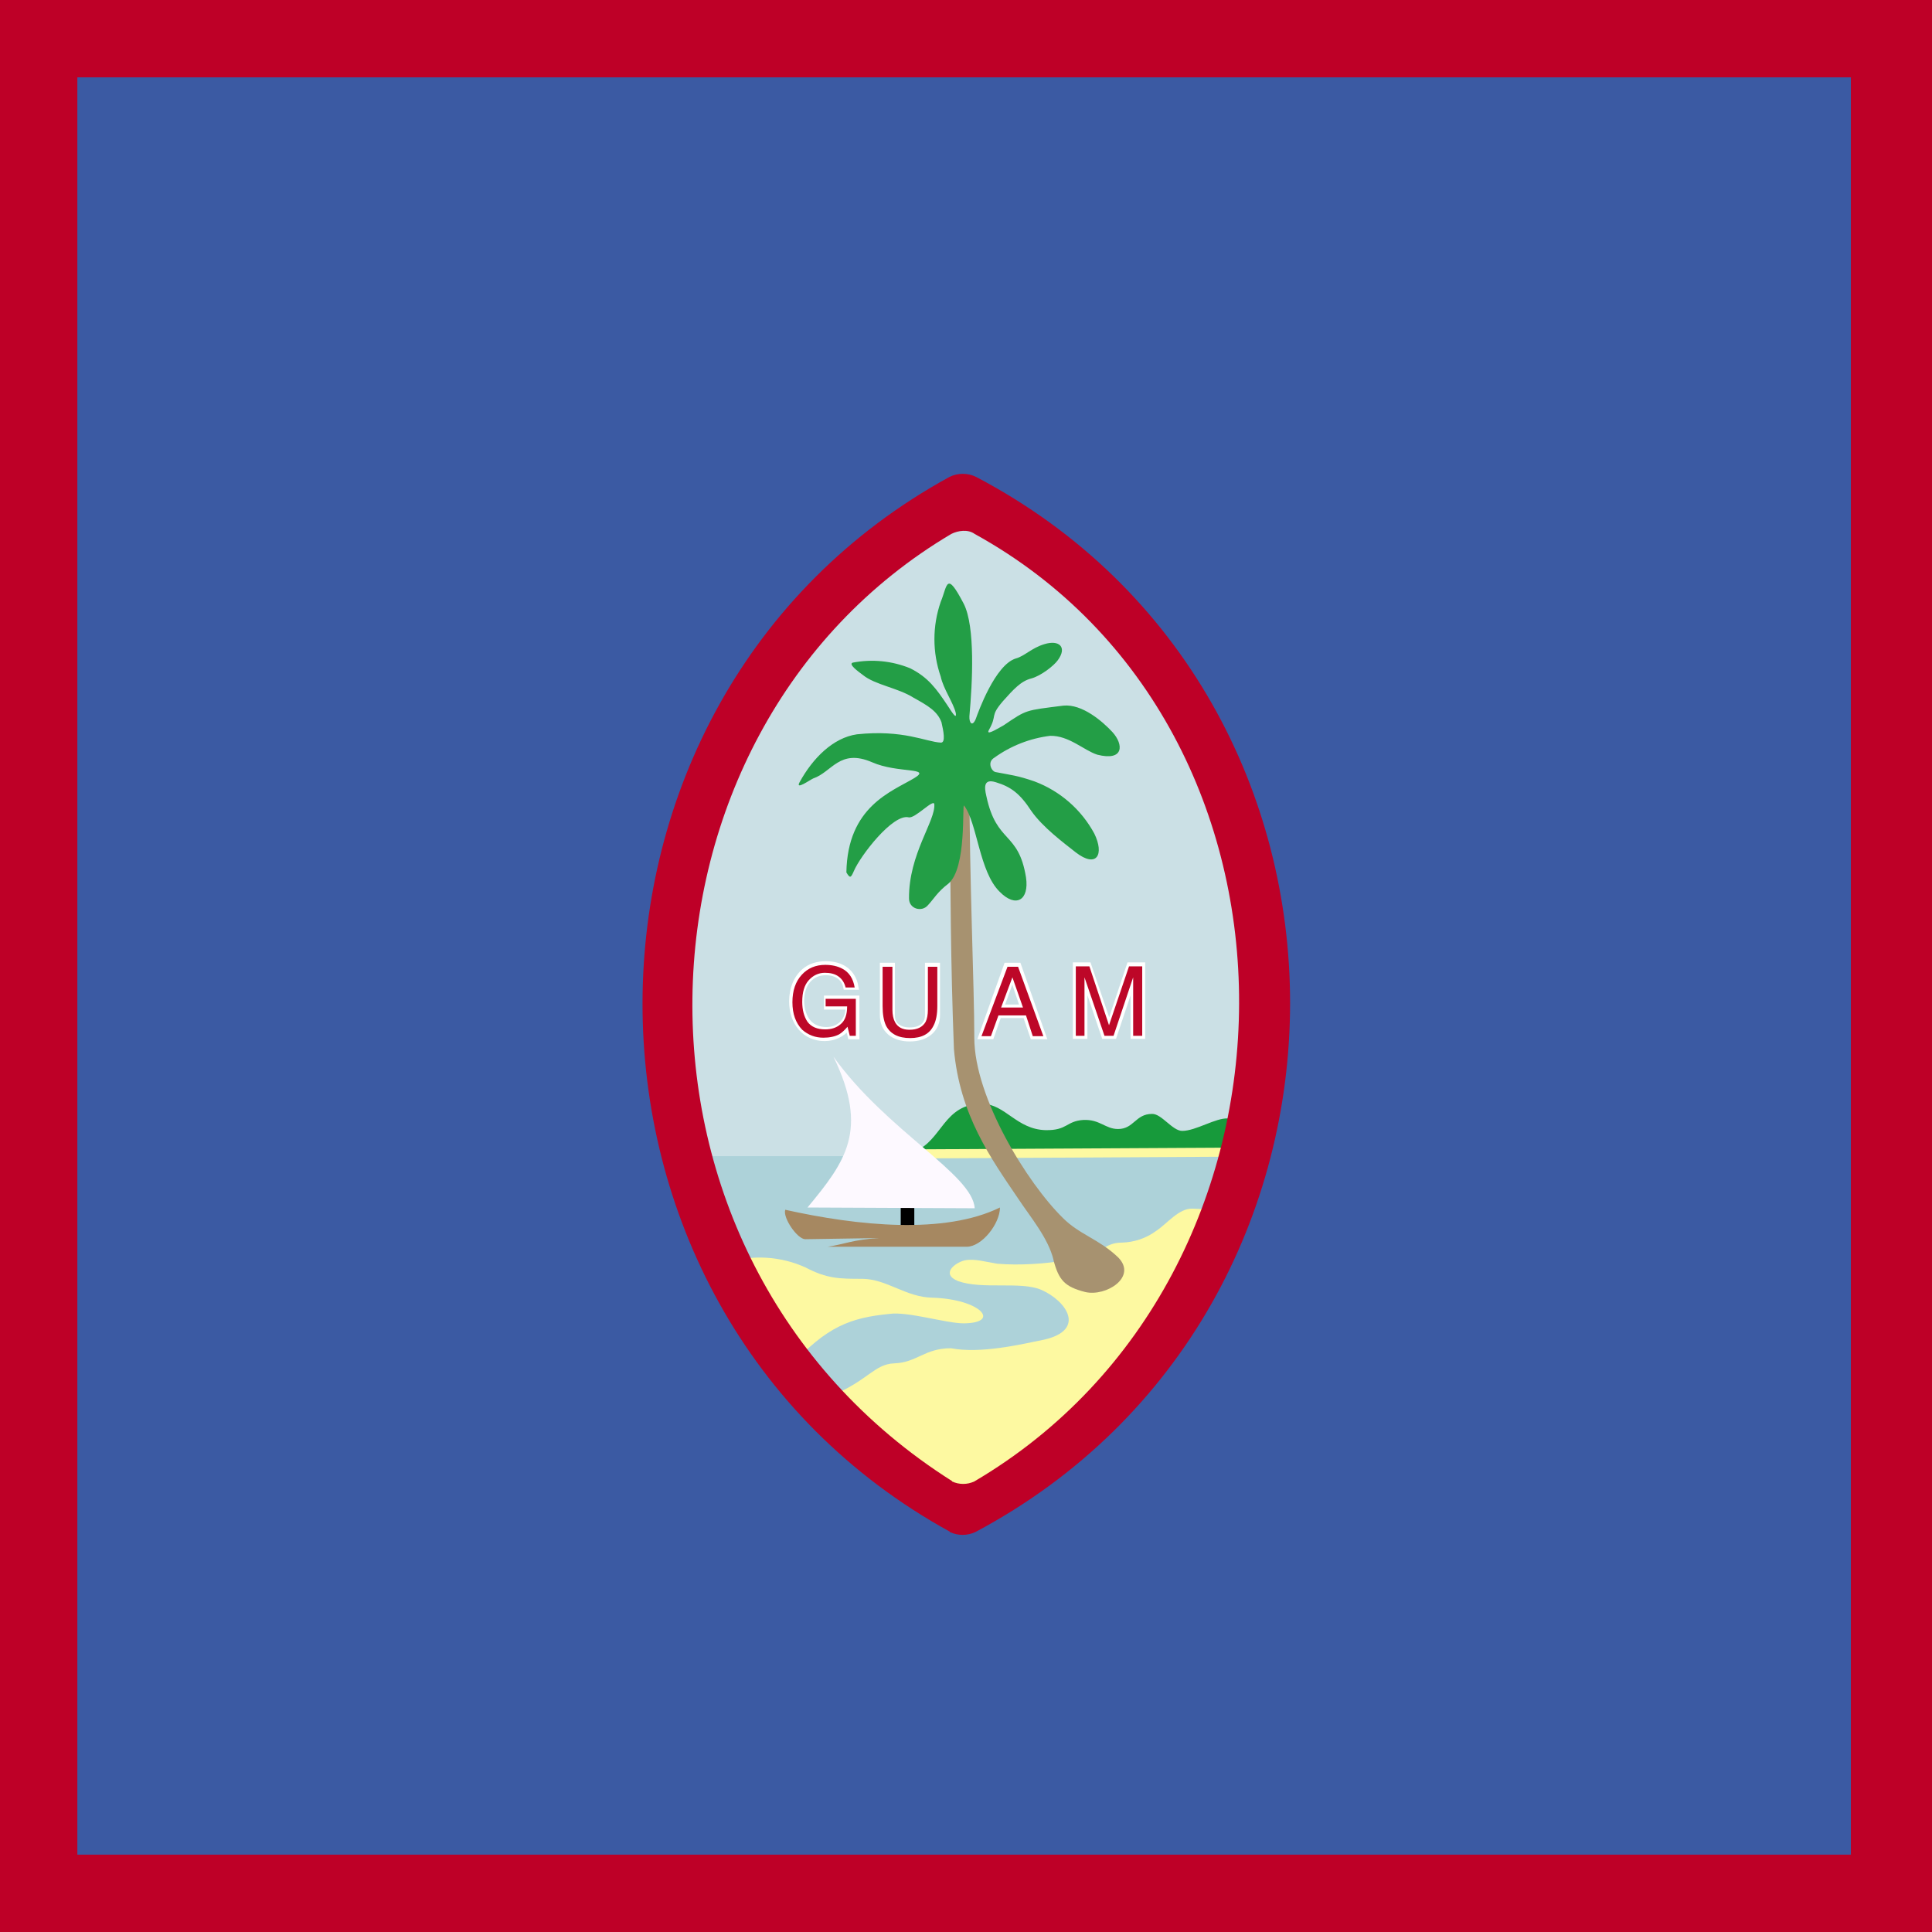
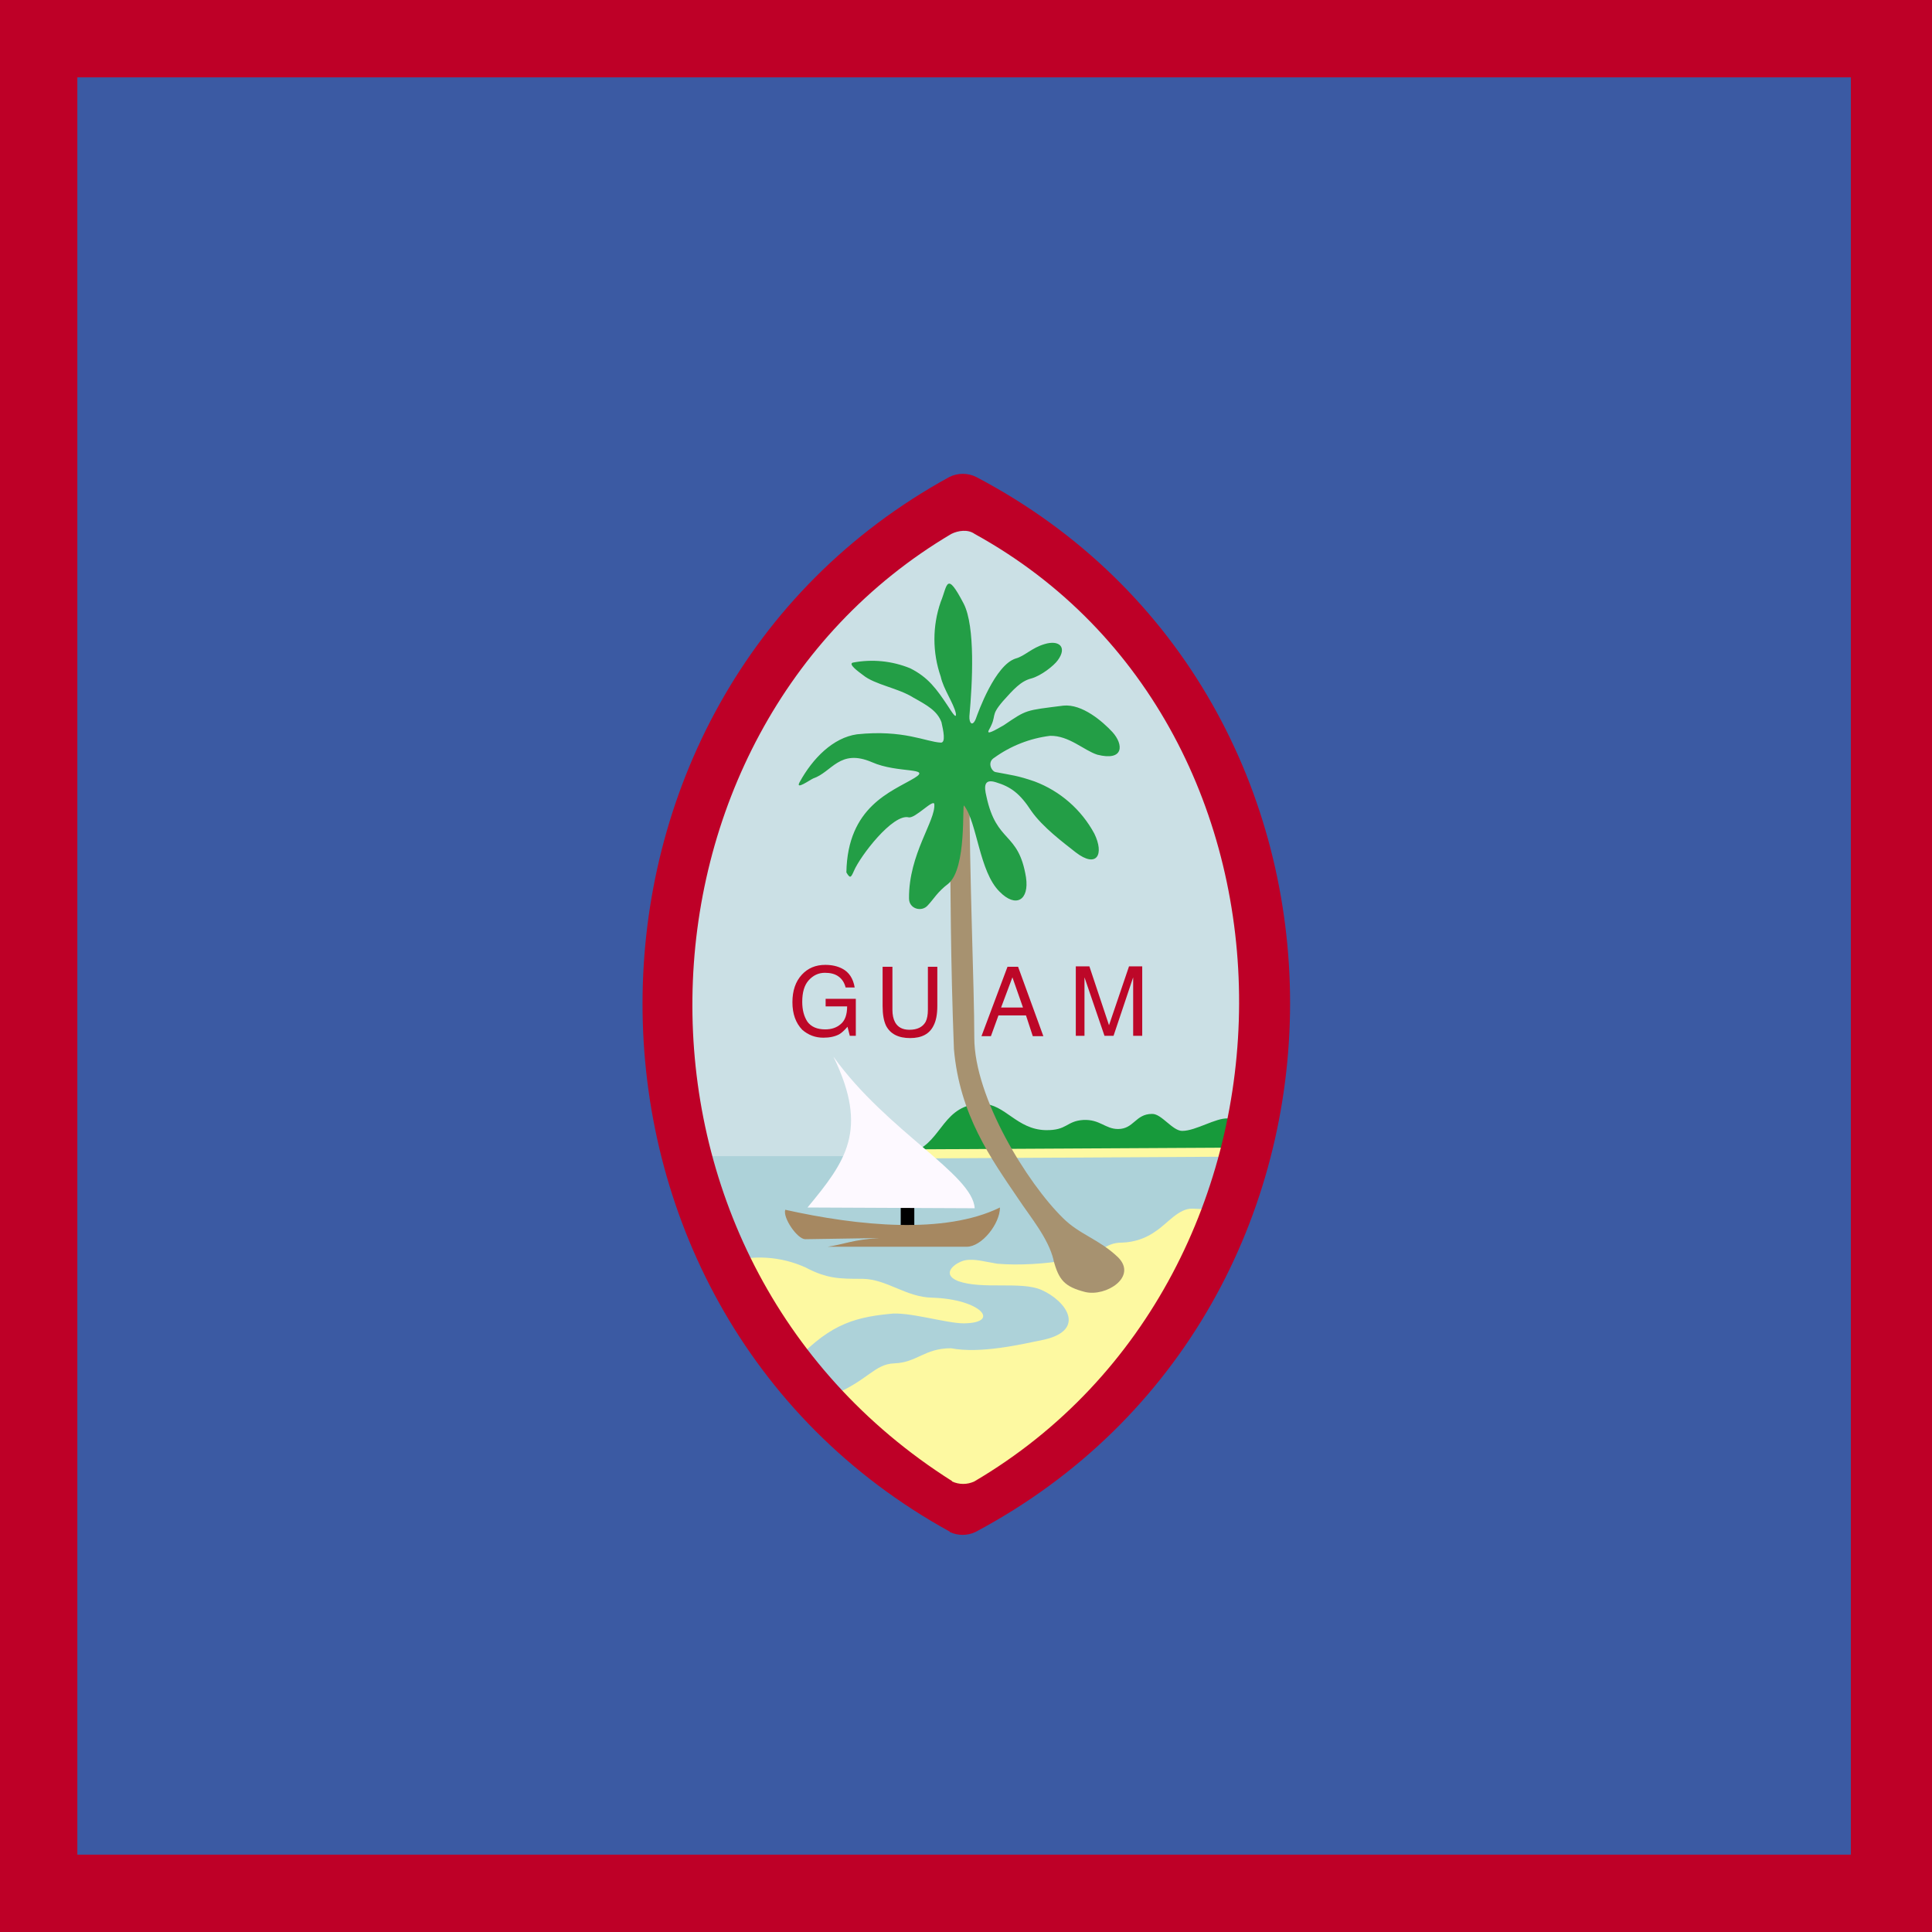
<svg xmlns="http://www.w3.org/2000/svg" id="flag-icons-gu" viewBox="0 0 512 512">
  <path fill="#be0027" fill-rule="evenodd" d="M0 0h512v512H0z" />
  <path fill="#3b5aa3" fill-rule="evenodd" d="M20.5 20.5h470v471h-470z" />
  <path fill="#cbe0e5" fill-rule="evenodd" d="M251.9 396.1c1.8 1 4.7 1 6.3.1 103.3-55 103.4-205.8.1-260a7.5 7.5 0 0 0-6.6.1c-100.7 55.1-101 204.2.2 259.8" />
  <path fill="#add2d9" fill-rule="evenodd" d="M251.9 398.9c1.6 1.3 4.8 1.1 6.3 0 76.1-57 76.6-92.5 73.2-92.5H180.7c-2.3 0 1.3 36.1 71.2 92.4z" />
  <path fill="#fdf9a1" fill-rule="evenodd" d="M192.6 334.6a29.3 29.3 0 0 1 20.9 1.3c5.7 3 9 3 15.1 3 6.5.1 11.5 4.9 18.5 5 12.8.4 18.3 6.7 8.3 6.8-4.7 0-14.8-3.2-19.7-2.5-10.2 1-16.7 3.3-26.3 14l11.1 7.6c9.6-4 11.2-8.3 16.5-8.5 6-.2 8-4 15-4 7.9 1.5 18.5-1 24.8-2.3 11.1-2.6 5.8-10.3-.9-13.2-5.4-2.3-15.6 0-22-2.3-4.7-1.9-.8-4.9 1.8-5.5 2.6-.5 5.4.4 8.6.9 5.8.5 13 0 18-.9 10.5-1.6 10-4.7 15.1-4.7a16 16 0 0 0 9-3.1c3-2 6-6 9.6-5.9l9.6.4L312 351l-38 38.8-19.8 7.5L211 369l-22-33.5z" />
  <path fill="#179a3b" fill-rule="evenodd" d="m242.4 305.1 87-.4 1.6-7.7-5.6-.6c-3.2-.2-8.5 3.3-12.1 3.3-2.6 0-5.5-4.6-8-4.5-4.4 0-4.8 4-9 4-3.4 0-4.8-2.6-9.2-2.4-4.6.3-4.2 2.8-10 2.7-7.7-.2-10.7-6.9-16.8-7-10.3 0-10.6 9.8-17.9 12.6" />
  <path fill="#fdf9a1" fill-rule="evenodd" d="m242.4 307 89.6-.5v-2.4l-91.6.5z" />
  <path fill="#a79270" fill-rule="evenodd" d="M279.2 334c1.4 5.2 2.9 7 8.4 8.4 5.5 1.3 13.9-4 8.7-9.2-5-4.8-10.2-6-14.6-10.4-9.4-9.2-23.5-31.9-23.5-47.8 0-13.8-1.3-41.9-1.3-68.5 0-1.8-5.2 4.8-5.2 6.5.2 23.6.2 41.3 1.1 65 1.5 17.4 9.8 29 17 39.6 3.3 5 8 10.5 9.4 16.3z" />
-   <text x="465.1" y="269.5" fill="#bd0728" stroke="#fff" stroke-width="1.6" font-family="helvetica" font-size="25.6" transform="translate(-256.3 5)">
-     <tspan>G</tspan>
-   </text>
-   <text x="488.1" y="269.6" fill="#bd0728" stroke="#fff" stroke-width="1.6" font-family="helvetica" font-size="25.6" transform="translate(-256.3 5)">
-     <tspan>U</tspan>
-   </text>
-   <text x="516" y="269.6" fill="#bd0728" stroke="#fff" stroke-width="1.6" font-family="helvetica" font-size="25.6" transform="translate(-256.3 5)">
-     <tspan>A</tspan>
-   </text>
-   <text x="539.5" y="269.5" fill="#bd0728" stroke="#fff" stroke-width="1.6" font-family="helvetica" font-size="25.6" transform="translate(-256.3 5)">
-     <tspan>M</tspan>
-   </text>
  <path fill="#239e46" fill-rule="evenodd" d="M211.9 207.3c-1.2 2.2 2.7-.6 3.6-1 5-1.7 7-8 15.6-4.3 6.8 3 16 1.3 11.2 4.2-6 3.6-17.7 7.5-18 25 1 1.7 1.2 1.4 2-.4 1.7-4 10.3-15.2 14.5-14.2 1.7.4 6.6-5 6.8-3.5.4 4.4-6.8 13.2-6.7 25 0 2.8 3.4 3.7 5 1.8 1.6-1.7 2.5-3.5 5.4-5.7 5-4.1 3.6-21.5 4.2-20.7 3.5 4.6 4 17.5 9.4 22.8 4.3 4.4 7.9 2.3 7-3.8-2-12.3-7.8-8.8-10.5-21.5-.6-2.5-.7-4.7 2.5-3.7 4 1.2 6.4 3 9.4 7.6 3 4.3 8.5 8.4 11.8 11 5.6 4.3 7.6.5 4.9-5a30 30 0 0 0-15.8-13.8c-4.6-1.6-6.3-1.7-10.4-2.5-1-.2-2.3-2.6-.3-3.8a32 32 0 0 1 14.8-5.8c5-.1 9 3.9 12.5 5 7.1 1.8 7-2.7 4-6-2.6-2.8-8-7.5-13-7-10.2 1.3-9.6 1-15.8 5.2-2.3 1.3-4.8 2.8-3.9 1.2 2.3-4.1.1-3.4 3.7-7.6 2.7-3 4.7-5.3 7.5-6 2.6-.7 6-3.4 7-4.8 2.6-3.5.4-5.5-3.5-4.3-3.4 1-5.3 3.2-7.6 3.8-5.5 1.7-10 14.3-10.6 16-.9 2.2-1.8 1.1-1.7-.7.8-8.8 1.6-23.7-1.5-29.8-4.7-9-4.3-4.8-6.1-.5a30.2 30.2 0 0 0 0 19.8c.7 3.3 3.4 7 4 9.7.3 2-1.3-.7-2.1-1.9-3-4.5-5.2-7.6-10-10a26.8 26.8 0 0 0-15.2-1.5c-1.3.4 1.5 2.4 2.7 3.3 3.2 2.6 9.3 3.4 13.4 6 3.6 2 6.3 3.5 7.4 6.5.5 2.2 1.2 5.5-.2 5.4-3.9-.2-9.9-3.5-22.2-2.2-6.3.9-11.7 6.3-15.2 12.7" />
  <path fill-rule="evenodd" d="M238.7 319.8h3.6v6h-3.6z" />
  <path fill="#fdf9ff" fill-rule="evenodd" d="M221 280.2c14.1 19.6 36.8 31 37.3 40L214 320c10.1-12.2 16.3-20.5 6.9-39.9z" />
  <path fill="#a68861" fill-rule="evenodd" d="M208.1 320.6c19.3 4.3 42.2 6.6 56.9-.6 0 4.3-4.8 10.4-8.8 10.4h-36.9c4.3-.6 6.7-1.9 13.7-2.3l-19.6.3c-2.1 0-6-5.7-5.3-7.8" />
  <path fill="#be0027" fill-rule="evenodd" d="M251.7 406a8 8 0 0 0 6.8 0c111.1-59.1 111.2-221.3.2-279.6a8 8 0 0 0-7.1 0c-108.3 59.3-108.6 219.7.1 279.5zm.6-13.4a7 7 0 0 0 5.9 0c93-54.7 94.1-199.3.1-251.1-1.8-1.3-4.4-.9-6.2 0-89 52.7-94 191.4.2 251z" />
  <path fill="#bd0728" d="M218.7 255.7q2.6 0 4.5 1 2.7 1.4 3.3 5h-2.4q-.5-2-2-3-1.3-.9-3.5-.9-2.5 0-4.3 2-1.7 1.9-1.7 5.7 0 3.2 1.4 5.3 1.5 2 4.7 2 2.5 0 4.1-1.4 1.7-1.4 1.7-4.7h-5.7v-2h8v9.8h-1.6l-.6-2.4q-1.2 1.4-2.2 2-1.7.9-4.2.9-3.2 0-5.6-2.1-2.6-2.7-2.6-7.3t2.5-7.3q2.4-2.6 6.2-2.6m-.4 0" aria-label="G" font-family="helvetica" font-size="25.6" />
  <path fill="#bd0728" d="M236.5 256.2v11.4q0 2 .7 3.3 1.1 2 3.8 2 3.1 0 4.3-2.1.6-1.2.6-3.2v-11.4h2.5v10.4q0 3.3-1 5.2-1.6 3.3-6.2 3.3-4.7 0-6.4-3.3-.9-1.9-.9-5.2v-10.4zm4.7 0" aria-label="U" font-family="helvetica" font-size="25.6" />
  <path fill="#bd0728" d="m271.1 267-2.8-8-3 8zm-4.1-10.8h2.8l6.7 18.4h-2.8l-1.8-5.5h-7.3l-2 5.5h-2.5z" aria-label="A" font-family="helvetica" font-size="25.6" />
  <path fill="#bd0728" d="M285.1 256.1h3.6l5.2 15.6 5.3-15.6h3.5v18.4h-2.4V259l-5.2 15.5h-2.4l-5.3-15.5v15.5h-2.3z" aria-label="M" font-family="helvetica" font-size="25.6" />
</svg>
